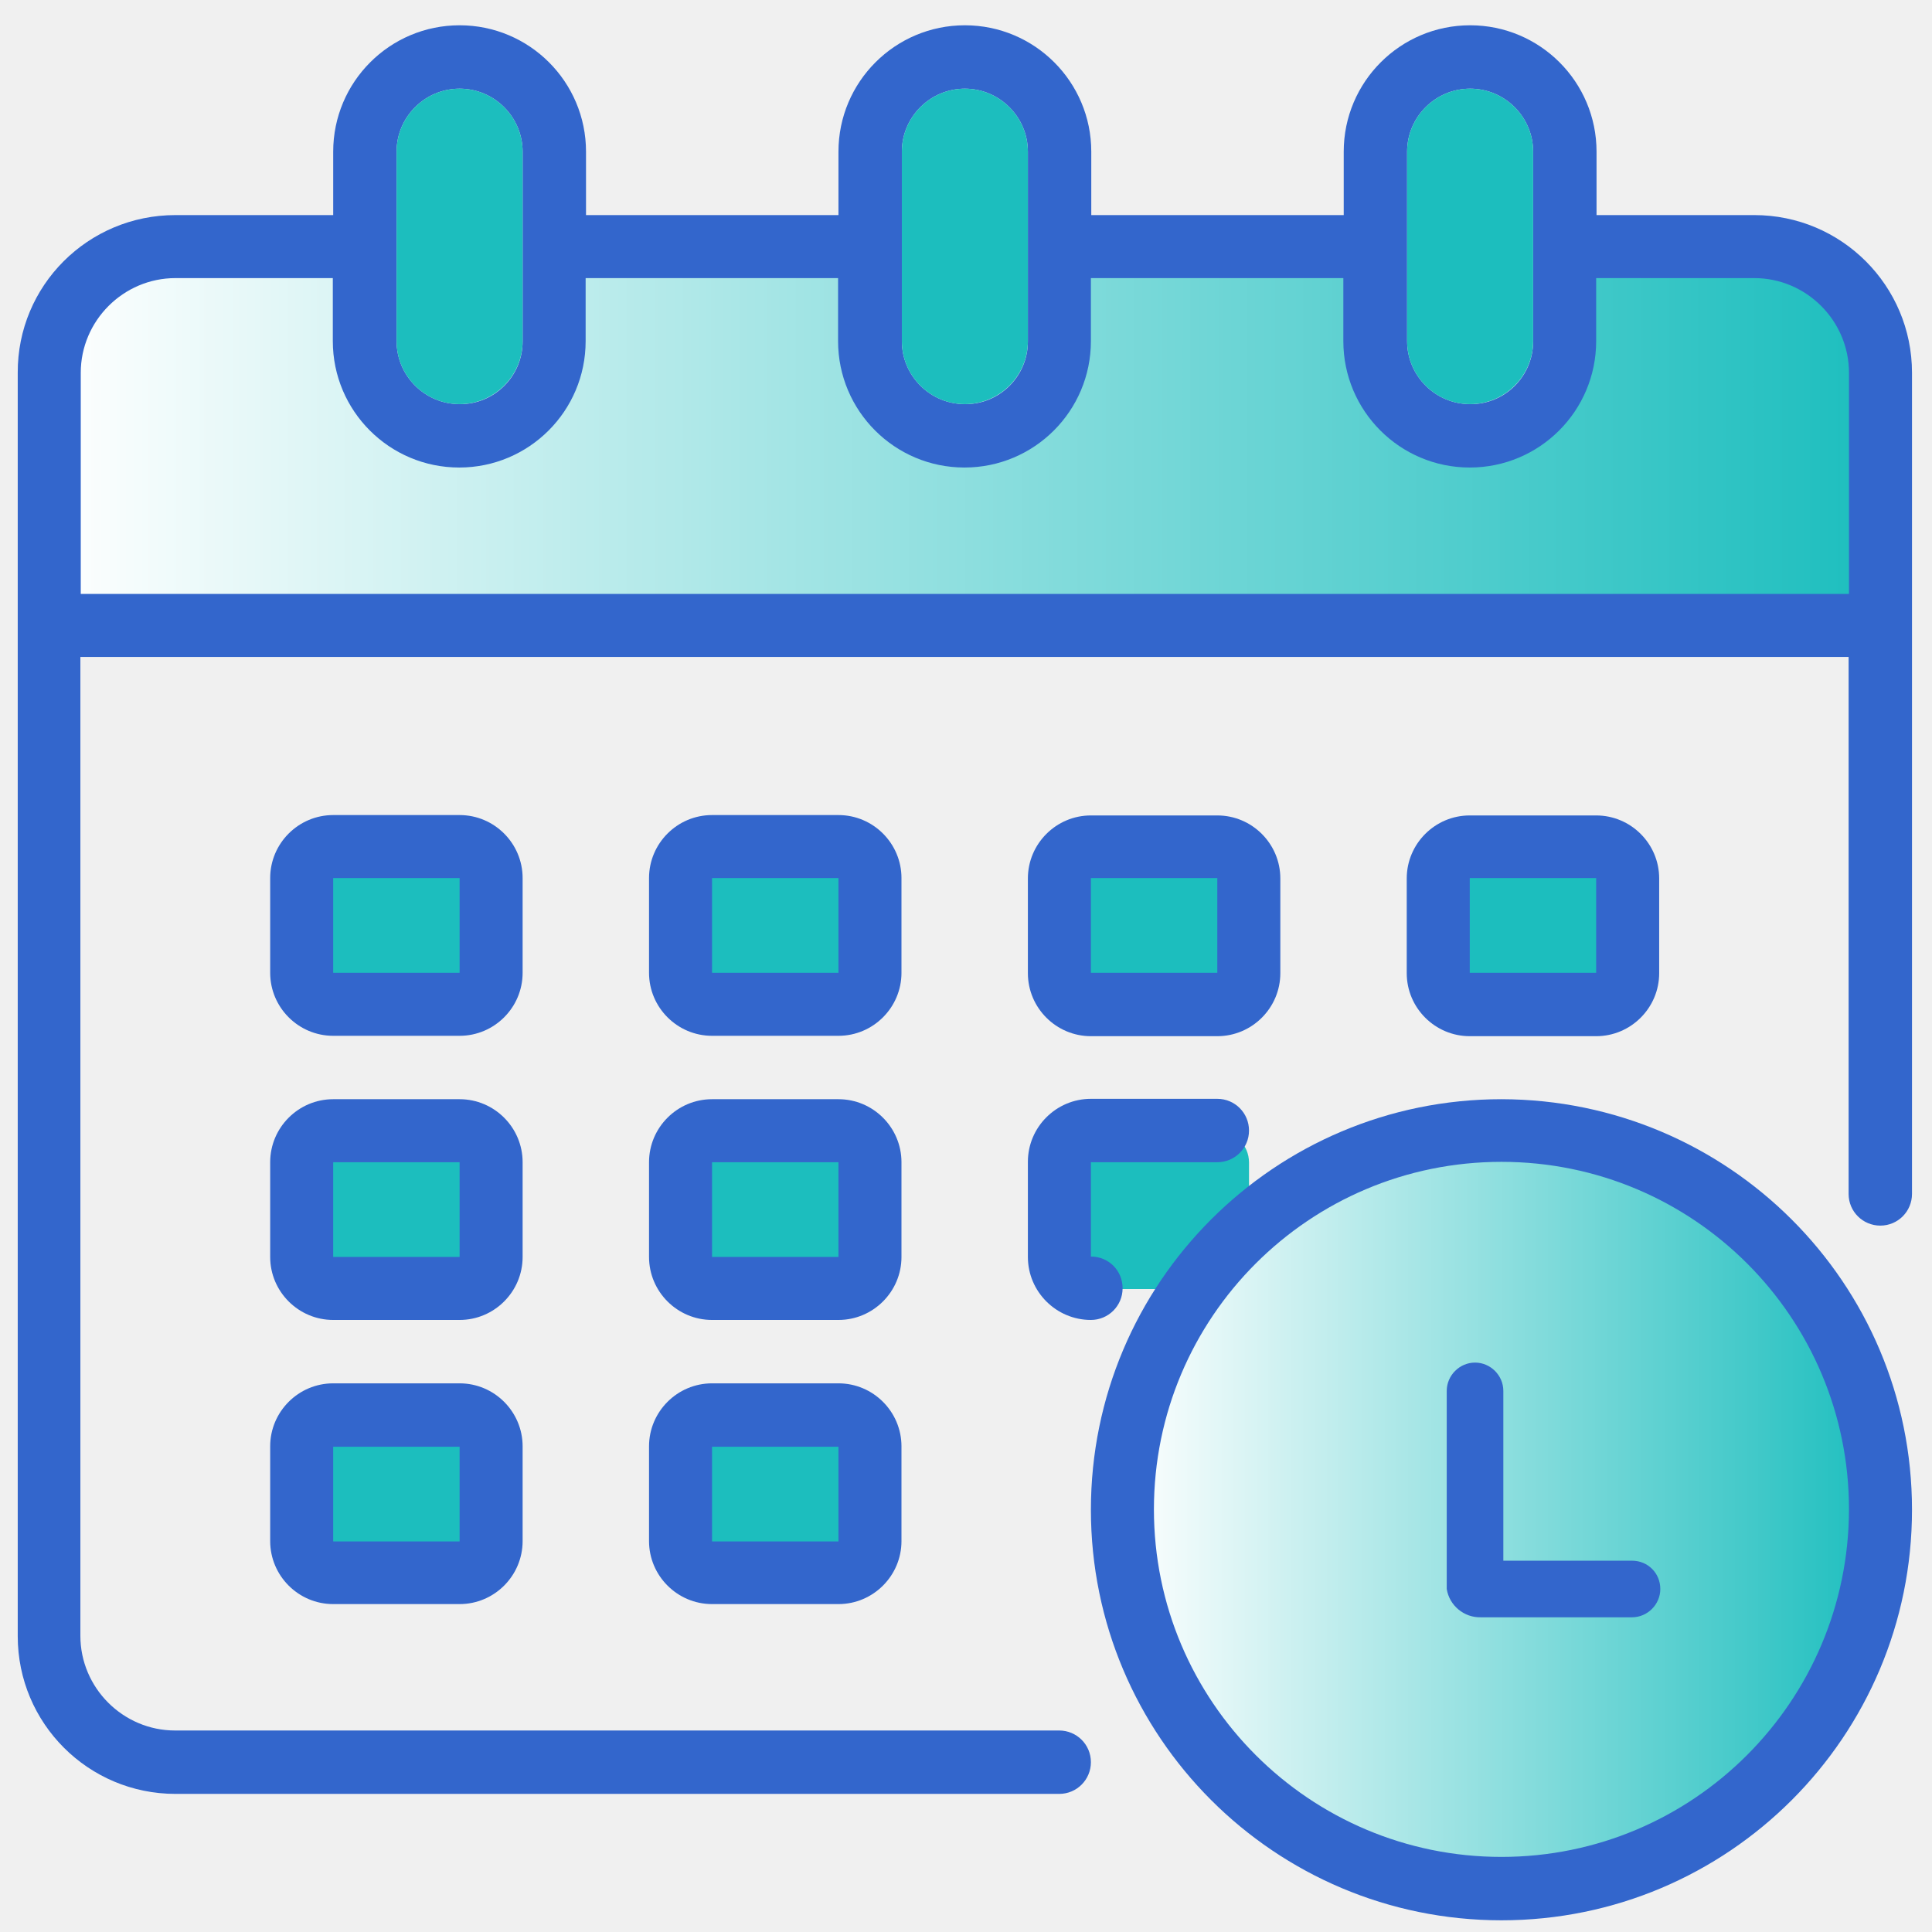
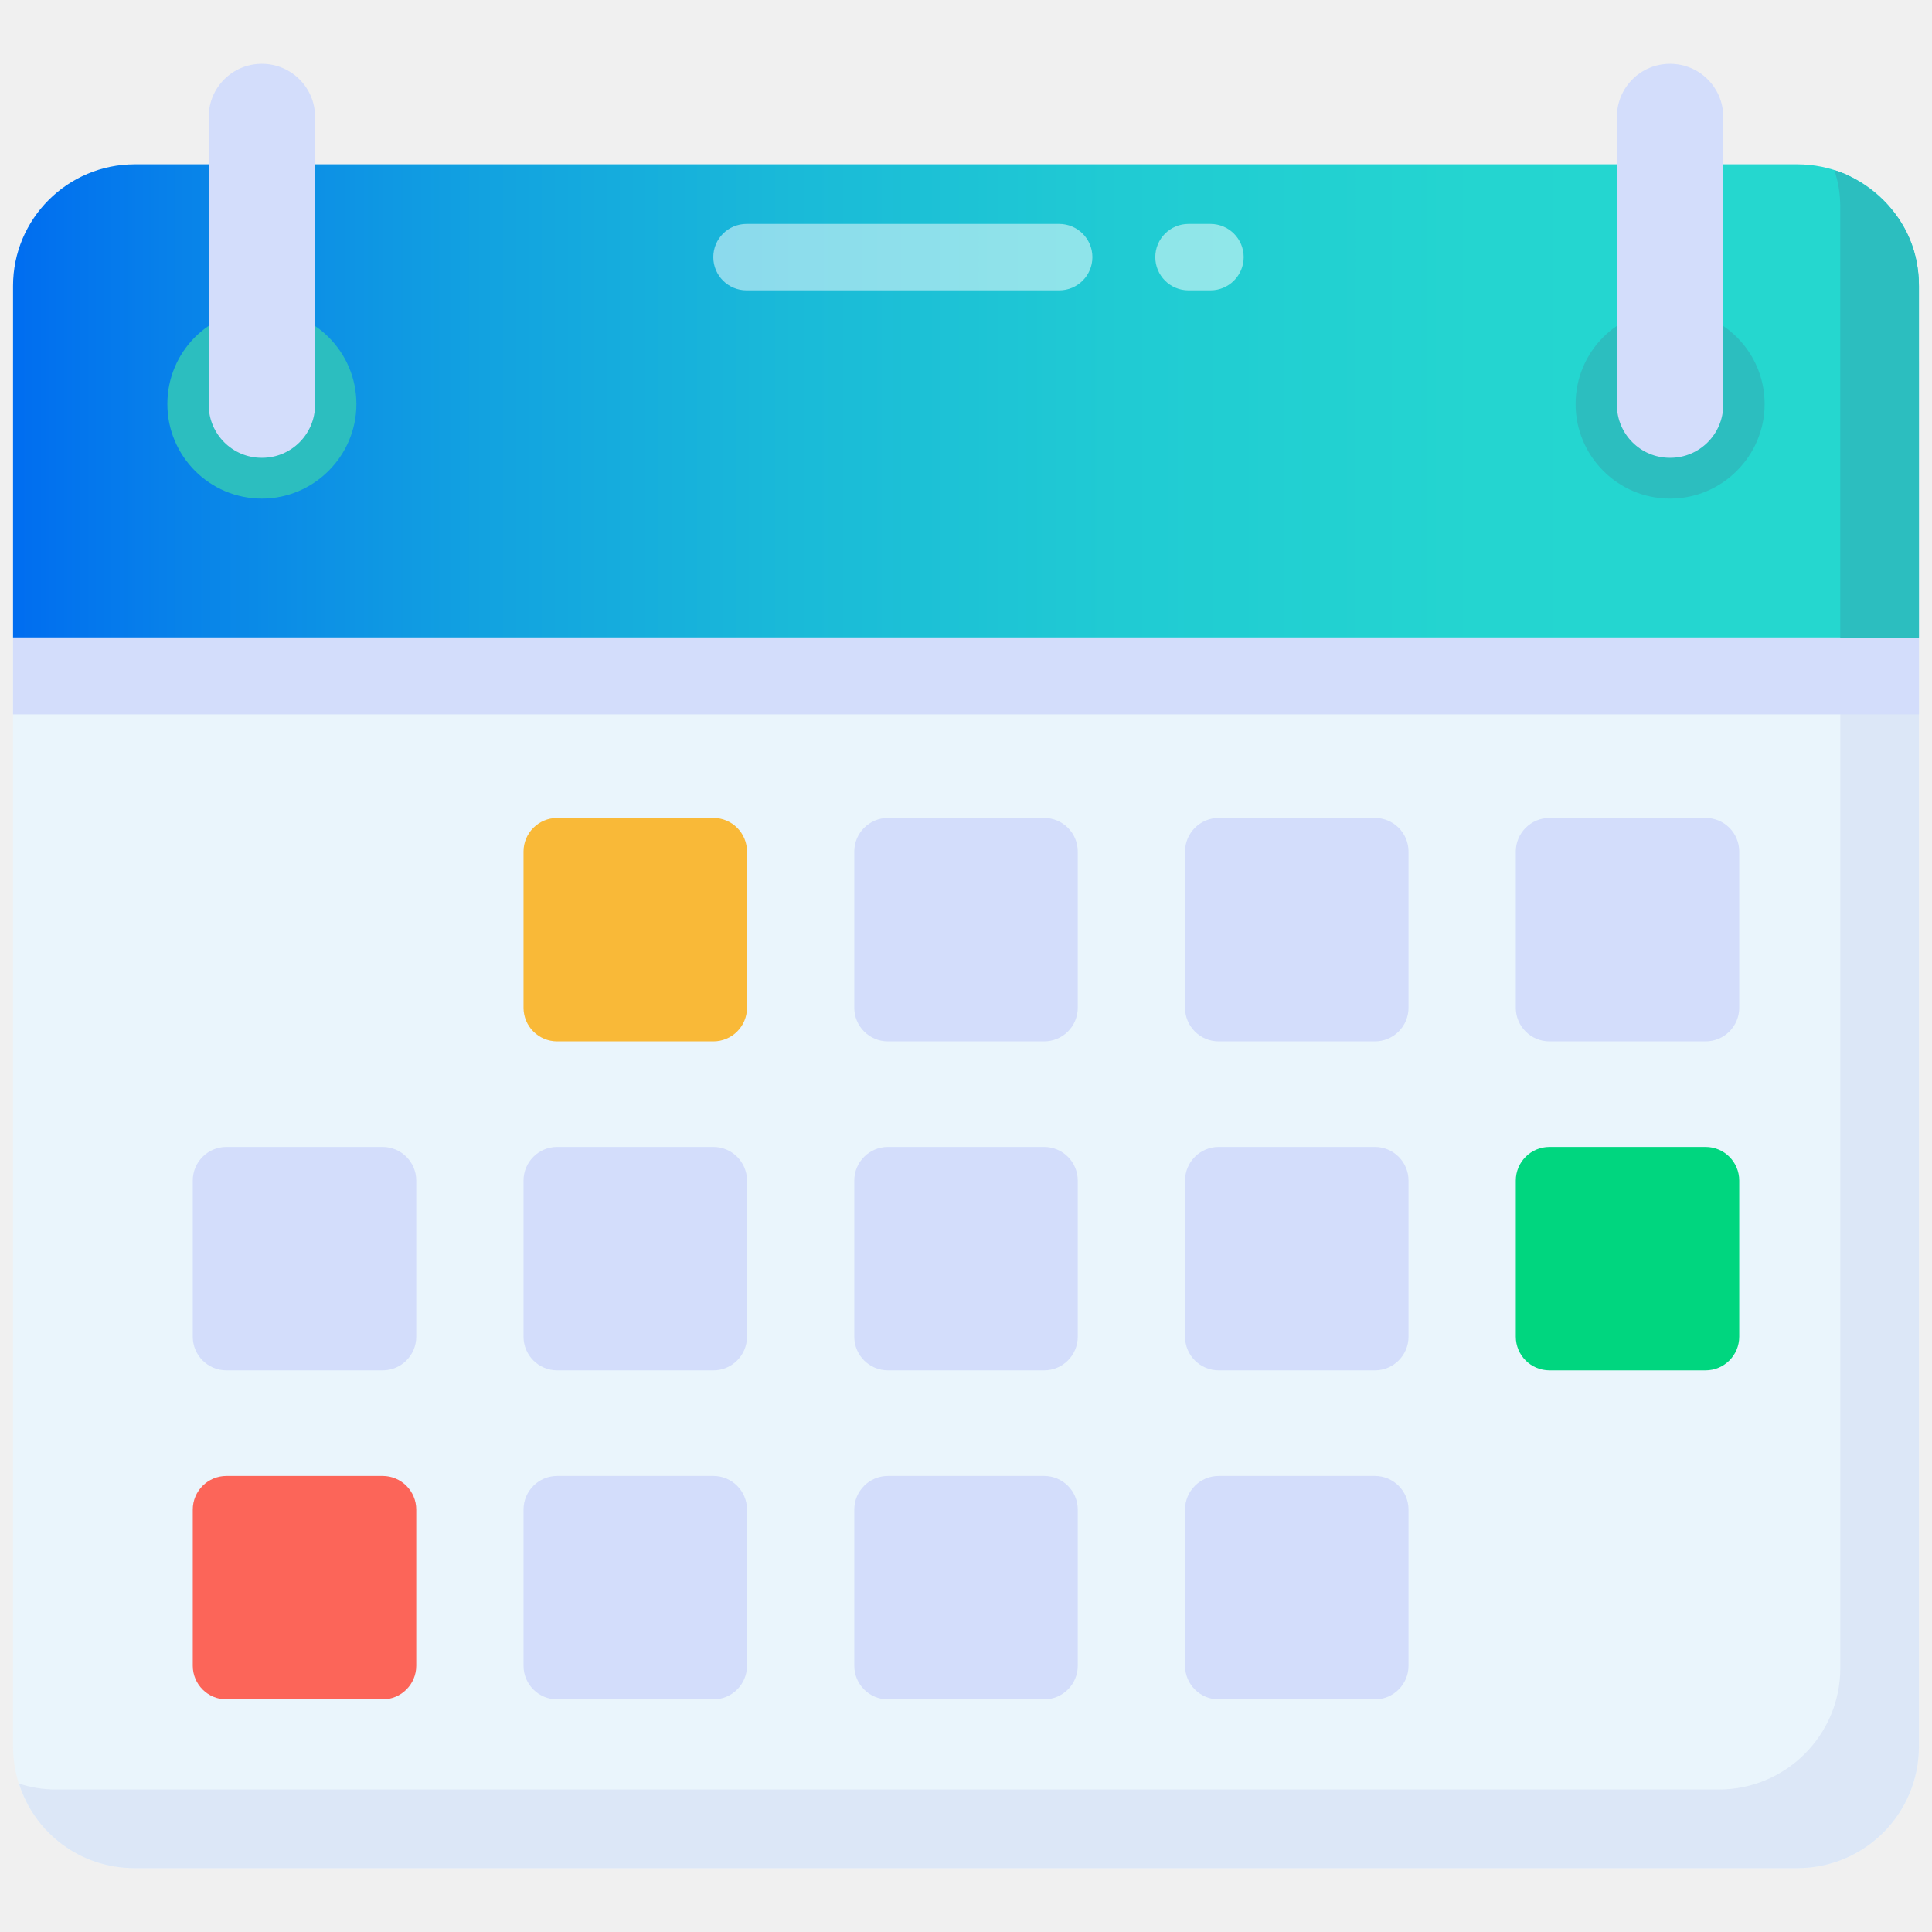
- <svg xmlns="http://www.w3.org/2000/svg" version="1.1" id="Capa_1" x="0px" y="0px" viewBox="0 0 512 512" style="enable-background:new 0 0 512 512;" xml:space="preserve">
+ <svg xmlns="http://www.w3.org/2000/svg" version="1.1" id="Capa_1" x="0px" y="0px" viewBox="0 0 400 400" style="enable-background:new 0 0 400 400;" xml:space="preserve">
  <style type="text/css">
- 	.st0{fill:url(#SVGID_1_);}
- 	.st1{fill:#1CBEBE;}
- 	.st2{fill:url(#SVGID_2_);}
- 	.st3{fill:#3366CC;}
+ 	.st0{opacity:0.5;fill:#FFFFFF;enable-background:new    ;}
+ 	.st1{fill:#EAF5FC;}
+ 	.st2{fill:#DCE7F7;}
+ 	.st3{fill:#D3DDFB;}
+ 	.st4{fill:url(#SVGID_1_);}
+ 	.st5{fill:#2CBEBF;}
+ 	.st6{fill:#F9B938;}
+ 	.st7{fill:#00D67F;}
+ 	.st8{fill:#FC6559;}
</style>
-   <linearGradient id="SVGID_1_" gradientUnits="userSpaceOnUse" x1="13" y1="396.45" x2="498.4" y2="396.45" gradientTransform="matrix(1 0 0 -1 0 512)">
-     <stop offset="0" style="stop-color:#FFFFFF" />
-     <stop offset="1" style="stop-color:#1CBEBE" />
-   </linearGradient>
-   <path class="st0" d="M464.9,65.4h-50.2v25.1c0,13.9-11.2,25.1-25.1,25.1s-25.1-11.2-25.1-25.1V65.4h-83.7v25.1  c0,13.9-11.2,25.1-25.1,25.1s-25.1-11.2-25.1-25.1V65.4h-83.7v25.1c0,13.9-11.2,25.1-25.1,25.1s-25.1-11.2-25.1-25.1V65.4H46.5  C28,65.4,13,80.3,13,98.8v66.9h485.4V98.8C498.4,80.3,483.4,65.4,464.9,65.4z" />
-   <path class="st1" d="M188.7,224.4h33.5c4.6,0,8.4,3.7,8.4,8.4v25.1c0,4.6-3.7,8.4-8.4,8.4h-33.5c-4.6,0-8.4-3.7-8.4-8.4v-25.1  C180.4,228.1,184.1,224.4,188.7,224.4z" />
-   <path class="st1" d="M88.3,224.4h33.5c4.6,0,8.4,3.7,8.4,8.4v25.1c0,4.6-3.7,8.4-8.4,8.4H88.3c-4.6,0-8.4-3.7-8.4-8.4v-25.1  C79.9,228.1,83.7,224.4,88.3,224.4z" />
-   <path class="st1" d="M389.6,224.4H423c4.6,0,8.4,3.7,8.4,8.4v25.1c0,4.6-3.7,8.4-8.4,8.4h-33.5c-4.6,0-8.4-3.7-8.4-8.4v-25.1  C381.2,228.1,384.9,224.4,389.6,224.4z" />
-   <path class="st1" d="M188.7,299.7h33.5c4.6,0,8.4,3.7,8.4,8.4v25.1c0,4.6-3.7,8.4-8.4,8.4h-33.5c-4.6,0-8.4-3.7-8.4-8.4V308  C180.4,303.4,184.1,299.7,188.7,299.7z" />
-   <path class="st1" d="M88.3,299.7h33.5c4.6,0,8.4,3.7,8.4,8.4v25.1c0,4.6-3.7,8.4-8.4,8.4H88.3c-4.6,0-8.4-3.7-8.4-8.4V308  C79.9,303.4,83.7,299.7,88.3,299.7z" />
-   <path class="st1" d="M188.7,375h33.5c4.6,0,8.4,3.7,8.4,8.4v25.1c0,4.6-3.7,8.4-8.4,8.4h-33.5c-4.6,0-8.4-3.7-8.4-8.4v-25.1  C180.4,378.7,184.1,375,188.7,375z" />
-   <path class="st1" d="M289.1,224.4h33.5c4.6,0,8.4,3.7,8.4,8.4v25.1c0,4.6-3.7,8.4-8.4,8.4h-33.5c-4.6,0-8.4-3.7-8.4-8.4v-25.1  C280.8,228.1,284.5,224.4,289.1,224.4z" />
-   <path class="st1" d="M289.1,299.7h33.5c4.6,0,8.4,3.7,8.4,8.4v25.1c0,4.6-3.7,8.4-8.4,8.4h-33.5c-4.6,0-8.4-3.7-8.4-8.4V308  C280.8,303.4,284.5,299.7,289.1,299.7z" />
-   <path class="st1" d="M88.3,375h33.5c4.6,0,8.4,3.7,8.4,8.4v25.1c0,4.6-3.7,8.4-8.4,8.4H88.3c-4.6,0-8.4-3.7-8.4-8.4v-25.1  C79.9,378.7,83.7,375,88.3,375z" />
-   <linearGradient id="SVGID_2_" gradientUnits="userSpaceOnUse" x1="297.5" y1="111.9" x2="498.3" y2="111.9" gradientTransform="matrix(1 0 0 -1 0 512)">
-     <stop offset="0" style="stop-color:#FFFFFF" />
-     <stop offset="1" style="stop-color:#1CBEBE" />
-   </linearGradient>
-   <circle class="st2" cx="397.9" cy="400.1" r="100.4" />
-   <g id="XMLID_1_">
+   <g>
    <g>
-       <path class="st3" d="M506.7,98.8v217.6c0,4.6-3.7,8.4-8.4,8.4c-4.6,0-8.4-3.7-8.4-8.4V174.1H21.3v259.4    c0,13.8,11.3,25.1,25.1,25.1h234.3c4.6,0,8.4,3.7,8.4,8.4c0,4.6-3.7,8.4-8.4,8.4H46.5c-23.1,0-41.8-18.7-41.8-41.8V98.8    C4.6,75.7,23.3,57,46.5,57h41.8V40.2c0-18.5,15-33.5,33.5-33.5s33.5,15,33.5,33.5V57h66.9V40.2c0-18.5,15-33.5,33.5-33.5    s33.5,15,33.5,33.5V57h66.9V40.2c0-18.5,15-33.5,33.5-33.5s33.5,15,33.5,33.5V57h41.8C488,57,506.7,75.7,506.7,98.8z M490,157.4    V98.8c0-13.8-11.3-25.1-25.1-25.1H423v16.7c0,18.5-15,33.5-33.5,33.5s-33.5-15-33.5-33.5V73.7h-66.9v16.7    c0,18.5-15,33.5-33.5,33.5s-33.5-15-33.5-33.5V73.7h-66.9v16.7c0,18.5-15,33.5-33.5,33.5s-33.5-15-33.5-33.5V73.7H46.5    c-13.8,0-25.1,11.3-25.1,25.1v58.6H490z M406.3,90.5V40.2c0-9.2-7.5-16.7-16.7-16.7s-16.7,7.5-16.7,16.7v50.2    c0,9.2,7.5,16.7,16.7,16.7C398.8,107.2,406.3,99.7,406.3,90.5z M272.4,90.5V40.2c0-9.2-7.5-16.7-16.7-16.7S239,31,239,40.2v50.2    c0,9.2,7.5,16.7,16.7,16.7C264.9,107.2,272.4,99.7,272.4,90.5z M138.5,90.5V40.2c0-9.2-7.5-16.7-16.7-16.7s-16.7,7.5-16.7,16.7    v50.2c0,9.2,7.5,16.7,16.7,16.7C131,107.2,138.5,99.7,138.5,90.5z" />
-       <path class="st1" d="M406.3,40.2v50.2c0,9.2-7.5,16.7-16.7,16.7s-16.7-7.5-16.7-16.7V40.2c0-9.2,7.5-16.7,16.7-16.7    S406.3,31,406.3,40.2z" />
-       <path class="st1" d="M272.4,40.2v50.2c0,9.2-7.5,16.7-16.7,16.7S239,99.6,239,90.4V40.2c0-9.2,7.5-16.7,16.7-16.7    S272.4,31,272.4,40.2z" />
-       <path class="st1" d="M138.5,40.2v50.2c0,9.2-7.5,16.7-16.7,16.7s-16.7-7.5-16.7-16.7V40.2c0-9.2,7.5-16.7,16.7-16.7    S138.5,31,138.5,40.2z" />
+       <path class="st0" d="M250.03,67.6h27.91c1.64,0,2.97,1.33,2.97,2.97s-1.33,2.97-2.97,2.97h-27.91c-1.64,0-2.97-1.33-2.97-2.97    S248.39,67.6,250.03,67.6z" />
+       <path class="st0" d="M289.49,67.6h1.96c1.64,0,2.97,1.33,2.97,2.97s-1.33,2.97-2.97,2.97h-1.96c-1.64,0-2.97-1.33-2.97-2.97    S287.85,67.6,289.49,67.6z" />
+     </g>
+     <g>
+       <path class="st1" d="M397.3,59.21v302.38c0,13.91-11.28,25.19-25.19,25.19H27.89c-13.91,0-25.19-11.28-25.19-25.19V59.21    c0-13.91,11.28-25.19,25.19-25.19h344.22C386.02,34.03,397.3,45.3,397.3,59.21z" />
+       <path class="st2" d="M397.29,59.18v302.44c0,13.89-11.26,25.16-25.15,25.16H27.85c-11.26,0-20.72-7.32-23.92-17.51    c2.47,0.82,5.01,1.23,7.73,1.23h344.2c13.89,0,25.16-11.26,25.16-25.16V42.9c0-2.71-0.41-5.26-1.23-7.65    C389.98,38.46,397.29,47.92,397.29,59.18L397.29,59.18z" />
+       <path class="st3" d="M397.3,147.91V75.14c0-13.91-11.28-25.19-25.19-25.19H27.89C13.98,49.96,2.7,61.23,2.7,75.14v72.76H397.3z" />
+       <linearGradient id="SVGID_1_" gradientUnits="userSpaceOnUse" x1="2.702" y1="83.002" x2="397.298" y2="83.002">
+         <stop offset="0" style="stop-color:#006DF0" />
+         <stop offset="0.091" style="stop-color:#0883E9" />
+         <stop offset="0.247" style="stop-color:#12A2E0" />
+         <stop offset="0.41" style="stop-color:#1ABAD8" />
+         <stop offset="0.583" style="stop-color:#20CBD3" />
+         <stop offset="0.77" style="stop-color:#24D5D0" />
+         <stop offset="1" style="stop-color:#25D8CF" />
+       </linearGradient>
+       <path class="st4" d="M397.3,131.98V59.21c0-13.91-11.28-25.19-25.19-25.19H27.89C13.98,34.03,2.7,45.3,2.7,59.21v72.76H397.3z" />
+       <g>
+         <g>
+           <path class="st5" d="M73.79,83.66c0,10.75-8.81,19.57-19.57,19.57c-10.84,0-19.57-8.81-19.57-19.57      c0-10.84,8.73-19.57,19.57-19.57C64.97,64.1,73.79,72.82,73.79,83.66z" />
+           <path class="st3" d="M65.23,24.19v59.62c0,6.06-4.91,10.98-10.98,10.98h-0.06c-6.06,0-10.98-4.91-10.98-10.98V24.19      c0-6.06,4.91-10.98,10.98-10.98h0.06C60.31,13.22,65.23,18.13,65.23,24.19z" />
+         </g>
+       </g>
+       <g>
+         <path class="st5" d="M365.35,83.66c0,10.75-8.81,19.57-19.57,19.57c-10.84,0-19.57-8.81-19.57-19.57     c0-10.84,8.73-19.57,19.57-19.57C356.53,64.1,365.35,72.82,365.35,83.66z" />
+         <path class="st3" d="M356.78,24.19v59.62c0,6.06-4.91,10.98-10.98,10.98h-0.06c-6.06,0-10.98-4.91-10.98-10.98V24.19     c0-6.06,4.91-10.98,10.98-10.98h0.06C351.87,13.22,356.78,18.13,356.78,24.19z" />
+       </g>
+       <g>
+         <path class="st3" d="M223.14,176.32v32.32c0,3.85-3.12,6.97-6.97,6.97h-32.33c-3.85,0-6.97-3.12-6.97-6.97v-32.32     c0-3.85,3.12-6.97,6.97-6.97h32.33C220.01,169.34,223.14,172.46,223.14,176.32z" />
+         <path class="st3" d="M291.62,176.32v32.32c0,3.85-3.12,6.97-6.97,6.97h-32.33c-3.85,0-6.97-3.12-6.97-6.97v-32.32     c0-3.85,3.12-6.97,6.97-6.97h32.33C288.49,169.34,291.62,172.46,291.62,176.32L291.62,176.32z" />
+         <path class="st3" d="M360.09,176.32v32.32c0,3.85-3.12,6.97-6.97,6.97H320.8c-3.85,0-6.97-3.12-6.97-6.97v-32.32     c0-3.85,3.12-6.97,6.97-6.97h32.33C356.97,169.34,360.09,172.46,360.09,176.32z" />
+       </g>
+       <path class="st6" d="M154.66,176.32v32.32c0,3.85-3.12,6.97-6.97,6.97h-32.33c-3.85,0-6.97-3.12-6.97-6.97v-32.32    c0-3.85,3.12-6.97,6.97-6.97h32.33C151.54,169.34,154.66,172.46,154.66,176.32z" />
+       <path class="st3" d="M86.18,244.43v32.32c0,3.85-3.12,6.97-6.97,6.97H46.88c-3.85,0-6.97-3.12-6.97-6.97v-32.32    c0-3.85,3.12-6.97,6.97-6.97H79.2C83.06,237.46,86.18,240.58,86.18,244.43z" />
+       <path class="st3" d="M223.14,244.43v32.32c0,3.85-3.12,6.97-6.97,6.97h-32.33c-3.85,0-6.97-3.12-6.97-6.97v-32.32    c0-3.85,3.12-6.97,6.97-6.97h32.33C220.01,237.46,223.14,240.58,223.14,244.43z" />
+       <path class="st3" d="M291.62,244.43v32.32c0,3.85-3.12,6.97-6.97,6.97h-32.33c-3.85,0-6.97-3.12-6.97-6.97v-32.32    c0-3.85,3.12-6.97,6.97-6.97h32.33C288.49,237.46,291.62,240.58,291.62,244.43L291.62,244.43z" />
+       <path class="st7" d="M360.09,244.43v32.32c0,3.85-3.12,6.97-6.97,6.97H320.8c-3.85,0-6.97-3.12-6.97-6.97v-32.32    c0-3.85,3.12-6.97,6.97-6.97h32.33C356.97,237.46,360.09,240.58,360.09,244.43z" />
+       <path class="st3" d="M154.66,244.43v32.32c0,3.85-3.12,6.97-6.97,6.97h-32.33c-3.85,0-6.97-3.12-6.97-6.97v-32.32    c0-3.85,3.12-6.97,6.97-6.97h32.33C151.54,237.46,154.66,240.58,154.66,244.43z" />
+       <path class="st8" d="M86.18,312.55v32.32c0,3.85-3.12,6.97-6.97,6.97H46.88c-3.85,0-6.97-3.12-6.97-6.97v-32.32    c0-3.85,3.12-6.97,6.97-6.97H79.2C83.06,305.57,86.18,308.7,86.18,312.55z" />
+       <path class="st3" d="M223.14,312.55v32.32c0,3.85-3.12,6.97-6.97,6.97h-32.33c-3.85,0-6.97-3.12-6.97-6.97v-32.32    c0-3.85,3.12-6.97,6.97-6.97h32.33C220.01,305.57,223.14,308.7,223.14,312.55z" />
+       <path class="st3" d="M291.62,312.55v32.32c0,3.85-3.12,6.97-6.97,6.97h-32.33c-3.85,0-6.97-3.12-6.97-6.97v-32.32    c0-3.85,3.12-6.97,6.97-6.97h32.33C288.49,305.57,291.62,308.7,291.62,312.55L291.62,312.55z" />
+       <path class="st3" d="M154.66,312.55v32.32c0,3.85-3.12,6.97-6.97,6.97h-32.33c-3.85,0-6.97-3.12-6.97-6.97v-32.32    c0-3.85,3.12-6.97,6.97-6.97h32.33C151.54,305.57,154.66,308.7,154.66,312.55z" />
+       <path class="st5" d="M397.29,59.18v72.84h-16.28V42.9c0-2.71-0.41-5.26-1.23-7.65C382.08,35.63,397.29,42.15,397.29,59.18z" />
+       <g>
+         <path class="st0" d="M154.56,46.36h64.73c3.8,0,6.88,3.08,6.88,6.88s-3.08,6.88-6.88,6.88h-64.73c-3.8,0-6.88-3.08-6.88-6.88     S150.76,46.36,154.56,46.36z" />
+         <path class="st0" d="M246.07,46.36h4.54c3.8,0,6.88,3.08,6.88,6.88c0,3.8-3.08,6.88-6.88,6.88h-4.54c-3.8,0-6.88-3.08-6.88-6.88     C239.19,49.44,242.27,46.36,246.07,46.36z" />
+       </g>
    </g>
  </g>
-   <path class="st3" d="M238.9,232.7c0-9.2-7.5-16.7-16.7-16.7h-33.5c-9.2,0-16.7,7.5-16.7,16.7v25.1c0,9.2,7.5,16.7,16.7,16.7h33.5  c9.2,0,16.7-7.5,16.7-16.7V232.7z M188.7,257.8v-25.1h33.5v25.1H188.7z" />
-   <path class="st3" d="M138.5,232.7c0-9.2-7.5-16.7-16.7-16.7H88.3c-9.2,0-16.7,7.5-16.7,16.7v25.1c0,9.2,7.5,16.7,16.7,16.7h33.5  c9.2,0,16.7-7.5,16.7-16.7V232.7z M88.3,257.8v-25.1h33.5v25.1H88.3z" />
-   <path class="st3" d="M423,274.6c9.2,0,16.7-7.5,16.7-16.7v-25.1c0-9.2-7.5-16.7-16.7-16.7h-33.5c-9.2,0-16.7,7.5-16.7,16.7v25.1  c0,9.2,7.5,16.7,16.7,16.7H423z M389.6,232.7H423v25.1h-33.5v-25.1H389.6z" />
-   <path class="st3" d="M238.9,308c0-9.2-7.5-16.7-16.7-16.7h-33.5c-9.2,0-16.7,7.5-16.7,16.7v25.1c0,9.2,7.5,16.7,16.7,16.7h33.5  c9.2,0,16.7-7.5,16.7-16.7V308z M188.7,333.1V308h33.5v25.1H188.7z" />
-   <path class="st3" d="M138.5,308c0-9.2-7.5-16.7-16.7-16.7H88.3c-9.2,0-16.7,7.5-16.7,16.7v25.1c0,9.2,7.5,16.7,16.7,16.7h33.5  c9.2,0,16.7-7.5,16.7-16.7V308z M88.3,333.1V308h33.5v25.1H88.3z" />
-   <path class="st3" d="M222.2,366.6h-33.5c-9.2,0-16.7,7.5-16.7,16.7v25.1c0,9.2,7.5,16.7,16.7,16.7h33.5c9.2,0,16.7-7.5,16.7-16.7  v-25.1C238.9,374.1,231.4,366.6,222.2,366.6z M188.7,408.5v-25.1h33.5v25.1H188.7z" />
-   <path class="st3" d="M289.1,274.6h33.5c9.2,0,16.7-7.5,16.7-16.7v-25.1c0-9.2-7.5-16.7-16.7-16.7h-33.5c-9.2,0-16.7,7.5-16.7,16.7  v25.1C272.4,267.1,279.9,274.6,289.1,274.6z M289.1,232.7h33.5v25.1h-33.5V232.7z" />
-   <path class="st3" d="M272.4,333.1c0,9.2,7.5,16.7,16.7,16.7c4.6,0,8.4-3.7,8.4-8.4s-3.7-8.4-8.4-8.4v-25h33.5c4.6,0,8.4-3.7,8.4-8.4  c0-4.6-3.7-8.4-8.4-8.4h-33.5c-9.2,0-16.7,7.5-16.7,16.7V333.1z" />
-   <path class="st3" d="M121.8,366.6H88.3c-9.2,0-16.7,7.5-16.7,16.7v25.1c0,9.2,7.5,16.7,16.7,16.7h33.5c9.2,0,16.7-7.5,16.7-16.7  v-25.1C138.5,374.1,131,366.6,121.8,366.6z M88.3,408.5v-25.1h33.5v25.1H88.3z" />
-   <path class="st3" d="M397.9,291.3c-60.1,0-108.8,48.7-108.8,108.8s48.7,108.8,108.8,108.8s108.8-48.7,108.8-108.8  C506.7,340,458,291.4,397.9,291.3z M397.9,492.1c-50.8,0-92.1-41.2-92.1-92.1s41.2-92.1,92.1-92.1S490,349.1,490,400  C489.9,450.9,448.7,492.1,397.9,492.1z" />
-   <g>
-     <path class="st3" d="M432.5,413.6h-34.1v-45c0-4.1-3.4-7.5-7.5-7.5s-7.5,3.4-7.5,7.5v52.5c0.7,4.4,4.6,7.6,9,7.5h40.1   c4.1,0,7.5-3.4,7.5-7.5C440,416.9,436.7,413.6,432.5,413.6z" />
-   </g>
</svg>
